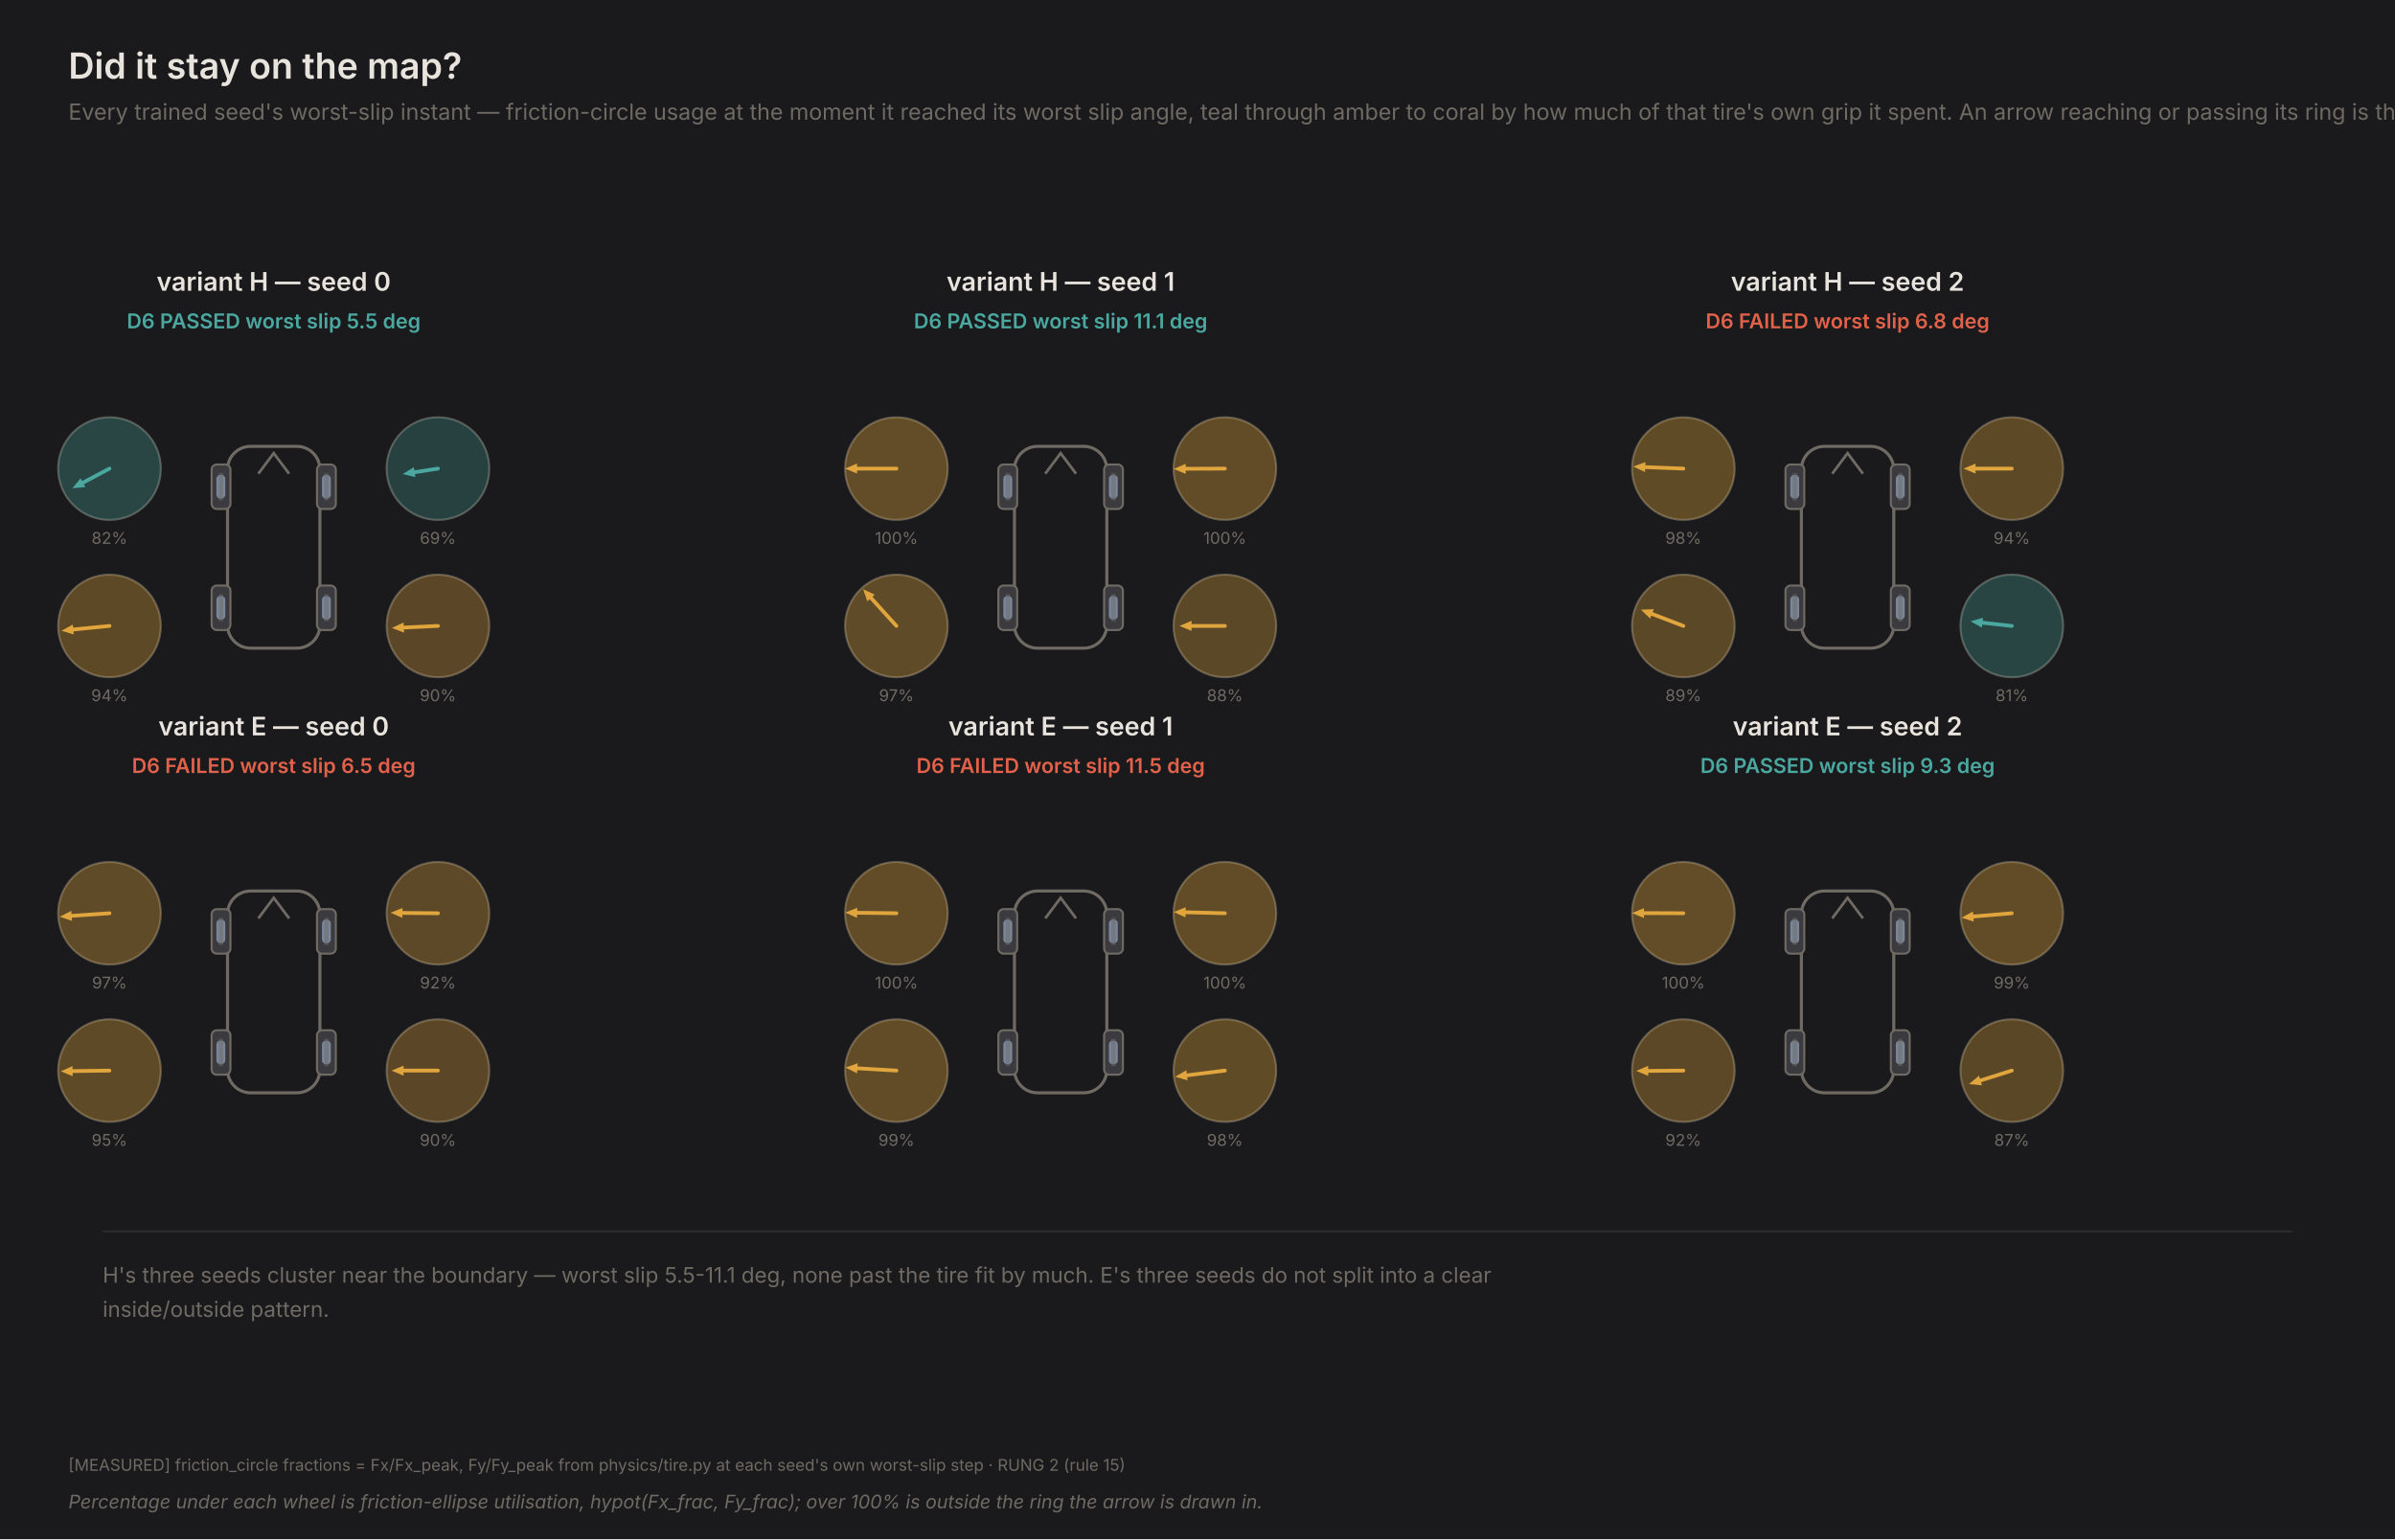
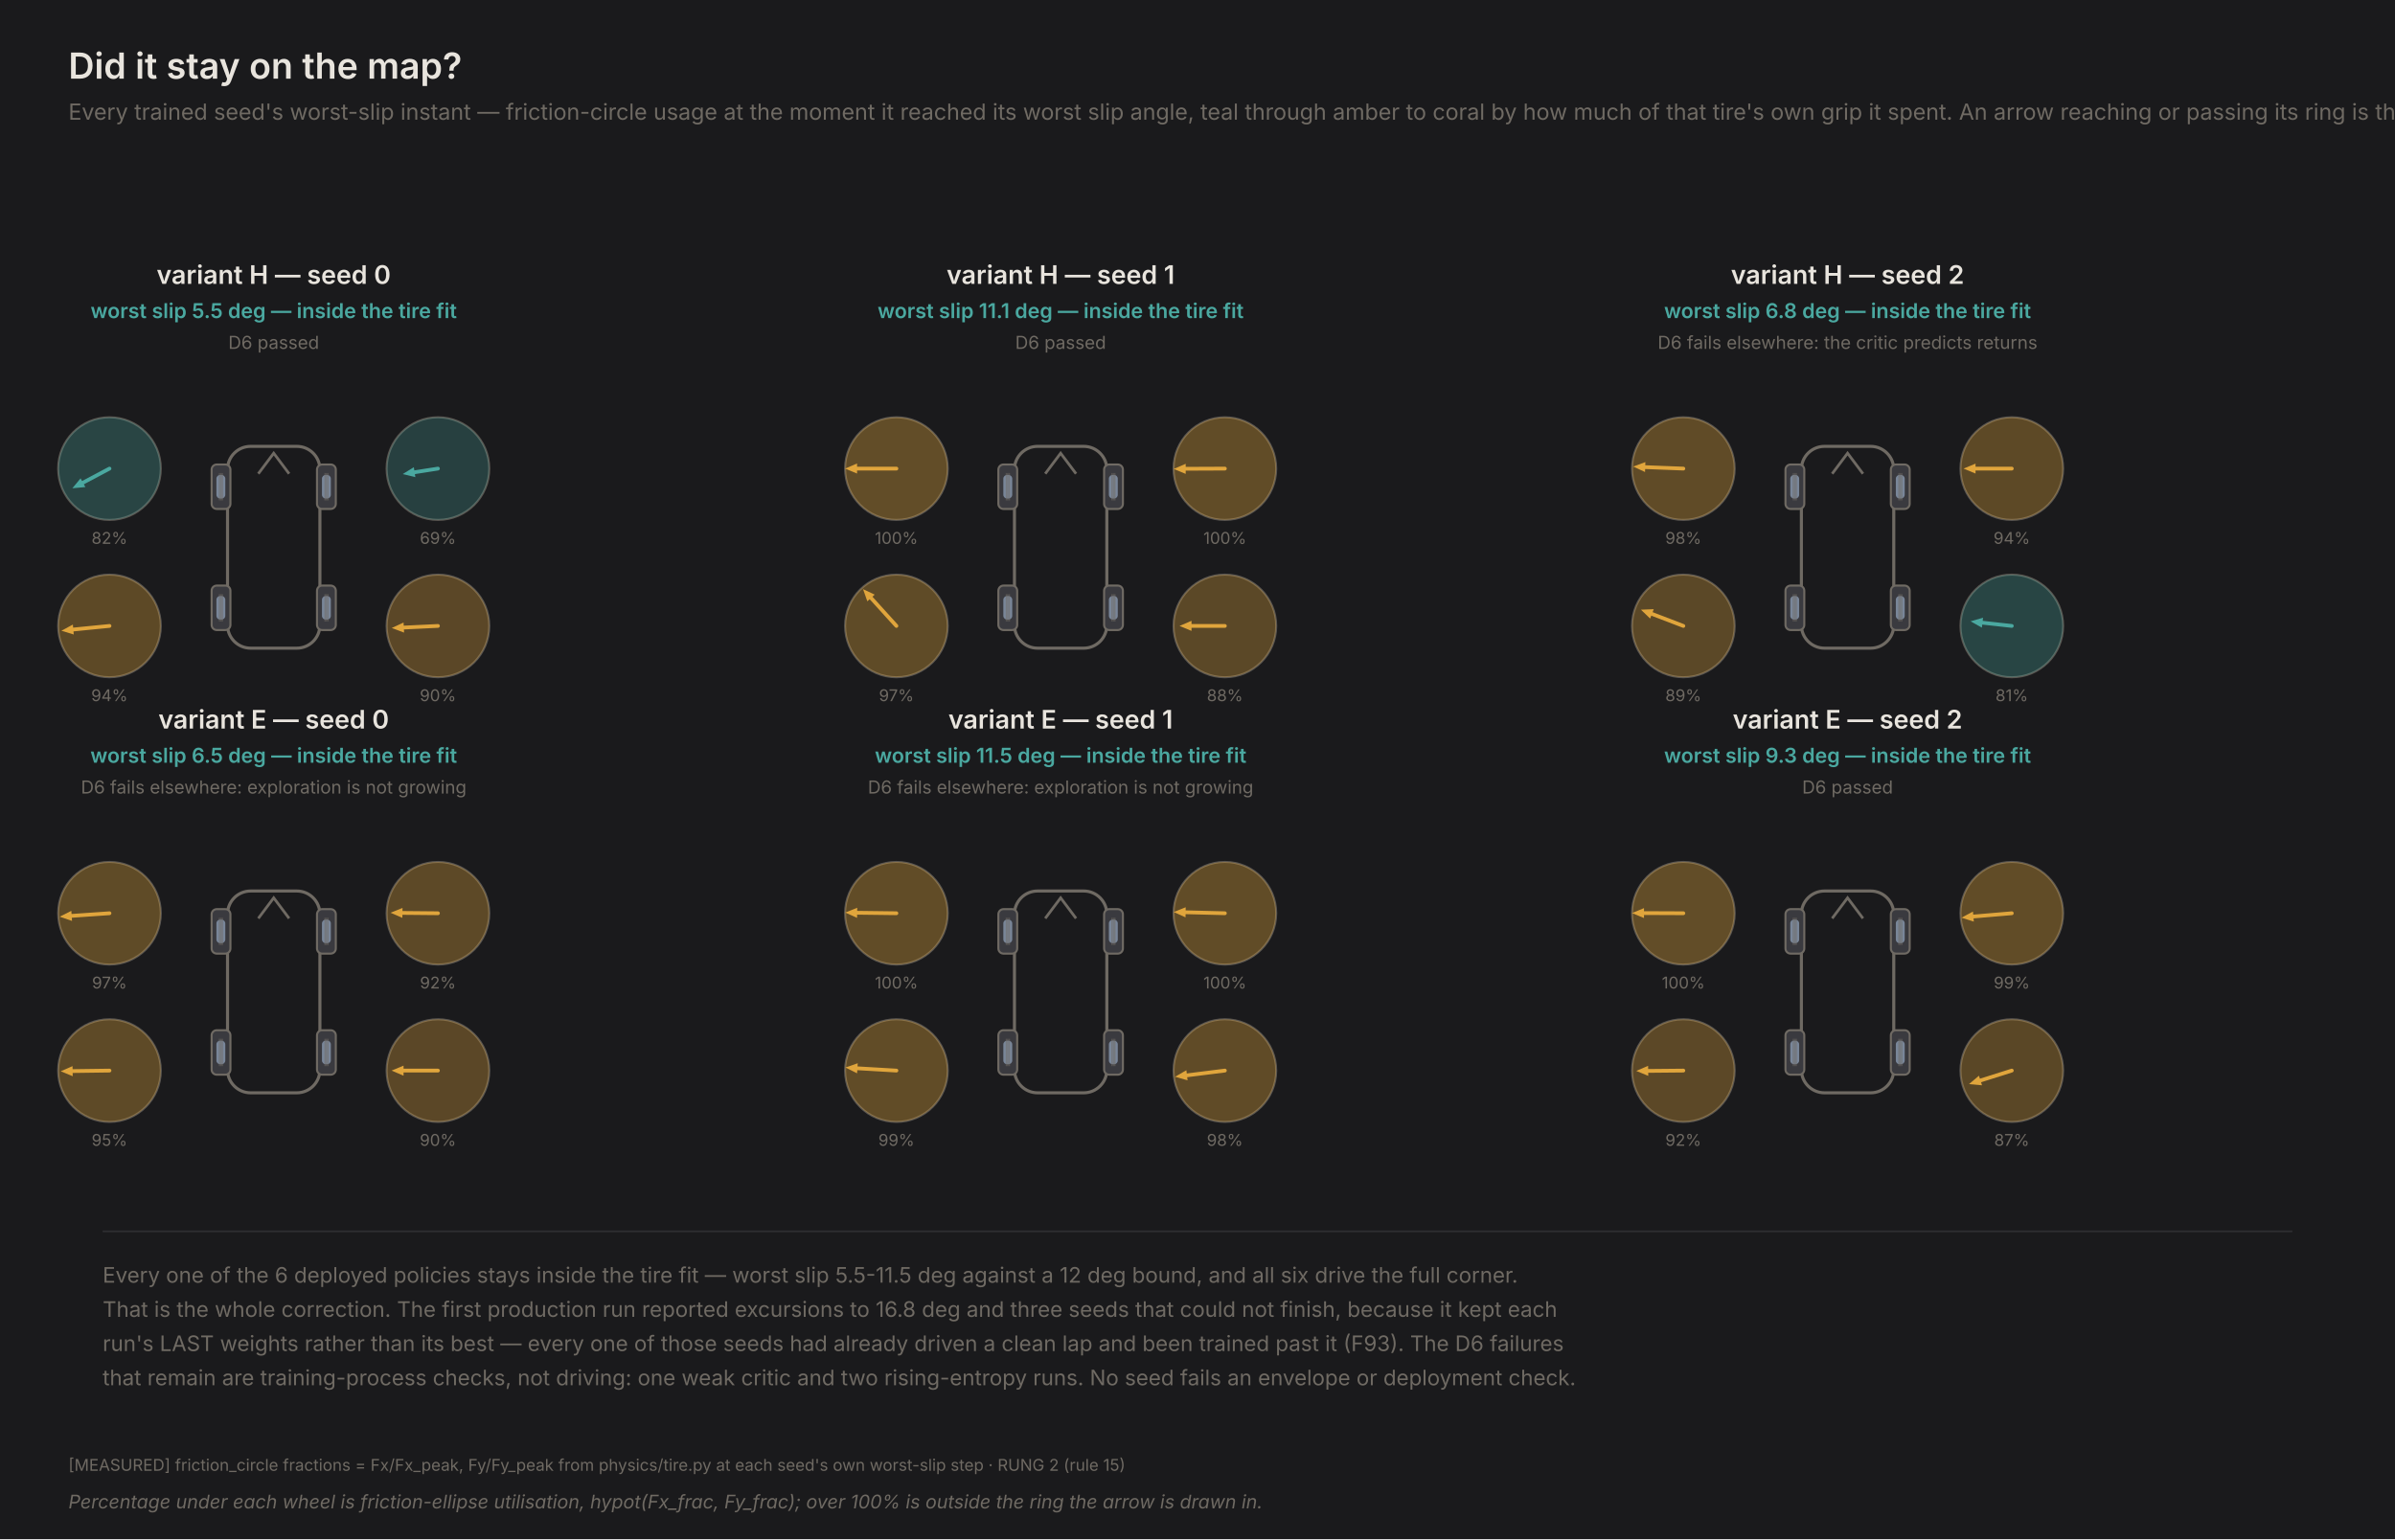
<svg xmlns="http://www.w3.org/2000/svg" width="1400" height="900" viewBox="0 0 1400 900" font-family="Inter, system-ui, sans-serif">
  <rect width="1400" height="900" fill="#1a1a1c" />
  <text x="40" y="46" fill="#e8e4dd" font-size="21" font-weight="600">Did it stay on the map?</text>
  <text x="40" y="70" fill="#6f6a63" font-size="13">Every trained seed's worst-slip instant — friction-circle usage at the moment it reached its worst slip angle, teal through amber to coral by how much of that tire's own grip it spent. An arrow reaching or passing its ring is the policy asking the tire model for something past the fit it was validated over.</text>
-   <text x="160.0" y="170.0" fill="#e8e4dd" font-size="15" text-anchor="middle" font-weight="600" font-style="normal">variant H — seed 0</text>
-   <text x="160.0" y="192.0" fill="#4aa8a0" font-size="12" text-anchor="middle" font-weight="600" font-style="normal">D6 PASSED   worst slip 5.5 deg</text>
+   <text x="160.0" y="166.0" fill="#e8e4dd" font-size="15" text-anchor="middle" font-weight="600" font-style="normal">variant H — seed 0</text>
+   <text x="160.0" y="186.0" fill="#4aa8a0" font-size="12" text-anchor="middle" font-weight="600" font-style="normal">worst slip 5.5 deg — inside the tire fit</text>
+   <text x="160.0" y="204.0" fill="#6f6a63" font-size="10.5" text-anchor="middle" font-weight="normal" font-style="normal">D6 passed</text>
  <g transform="rotate(0.000 160.0 320.0)">
    <rect x="133.0" y="261.0" width="54" height="118" rx="13.5" fill="none" stroke="#6f6a63" stroke-width="1.8" />
    <path d="M 151.0,277.0 L 160.0,265.0 L 169.0,277.0" fill="none" stroke="#6f6a63" stroke-width="1.6" />
    <g transform="rotate(0.00 129.2 284.6)">
      <rect x="123.7" y="271.6" width="11" height="26" rx="3.0" fill="#3a3a3f" stroke="#6f6a63" stroke-width="1.2" />
      <rect x="126.5" y="277.7" width="5.2" height="13.8" rx="2.2" fill="#7f8ea3" opacity="0.9" />
      <line x1="128.3" y1="276.6" x2="128.3" y2="292.6" stroke="#6f6a63" stroke-width="0.8" opacity="0.5" />
      <line x1="129.2" y1="276.6" x2="129.2" y2="292.6" stroke="#6f6a63" stroke-width="0.8" opacity="0.5" />
      <line x1="130.0" y1="276.6" x2="130.0" y2="292.6" stroke="#6f6a63" stroke-width="0.8" opacity="0.5" />
    </g>
    <g transform="rotate(0.00 190.8 284.6)">
      <rect x="185.3" y="271.6" width="11" height="26" rx="3.0" fill="#3a3a3f" stroke="#6f6a63" stroke-width="1.2" />
      <rect x="188.2" y="277.7" width="5.2" height="13.8" rx="2.2" fill="#7f8ea3" opacity="0.9" />
      <line x1="190.0" y1="276.6" x2="190.0" y2="292.6" stroke="#6f6a63" stroke-width="0.8" opacity="0.5" />
      <line x1="190.8" y1="276.6" x2="190.8" y2="292.6" stroke="#6f6a63" stroke-width="0.8" opacity="0.5" />
      <line x1="191.7" y1="276.6" x2="191.7" y2="292.6" stroke="#6f6a63" stroke-width="0.8" opacity="0.5" />
    </g>
    <g transform="rotate(0.00 129.2 355.4)">
      <rect x="123.7" y="342.4" width="11" height="26" rx="3.0" fill="#3a3a3f" stroke="#6f6a63" stroke-width="1.2" />
      <rect x="126.5" y="348.5" width="5.2" height="13.8" rx="2.2" fill="#7f8ea3" opacity="0.9" />
      <line x1="128.3" y1="347.4" x2="128.3" y2="363.4" stroke="#6f6a63" stroke-width="0.8" opacity="0.5" />
      <line x1="129.2" y1="347.4" x2="129.2" y2="363.4" stroke="#6f6a63" stroke-width="0.8" opacity="0.5" />
      <line x1="130.0" y1="347.4" x2="130.0" y2="363.4" stroke="#6f6a63" stroke-width="0.8" opacity="0.5" />
    </g>
    <g transform="rotate(0.00 190.8 355.4)">
      <rect x="185.3" y="342.4" width="11" height="26" rx="3.0" fill="#3a3a3f" stroke="#6f6a63" stroke-width="1.2" />
      <rect x="188.2" y="348.5" width="5.2" height="13.8" rx="2.2" fill="#7f8ea3" opacity="0.9" />
      <line x1="190.0" y1="347.4" x2="190.0" y2="363.4" stroke="#6f6a63" stroke-width="0.8" opacity="0.5" />
      <line x1="190.8" y1="347.4" x2="190.8" y2="363.4" stroke="#6f6a63" stroke-width="0.8" opacity="0.5" />
      <line x1="191.7" y1="347.4" x2="191.7" y2="363.4" stroke="#6f6a63" stroke-width="0.8" opacity="0.5" />
    </g>
  </g>
  <circle cx="64.0" cy="274.0" r="30.0" fill="none" stroke="#6f6a63" stroke-width="1.2" opacity="0.75" />
  <circle cx="64.0" cy="274.0" r="30.0" fill="#4aa8a0" opacity="0.306" />
  <g opacity="1.0">
    <line x1="64.0" y1="274.0" x2="47.6" y2="282.7" stroke="#4aa8a0" stroke-width="2.2" stroke-linecap="round" />
    <polygon points="42.3,285.5 49.9,284.8 47.1,279.7" fill="#4aa8a0" />
  </g>
  <text x="64.0" y="318.0" fill="#6f6a63" font-size="9.5" text-anchor="middle" font-weight="normal" font-style="normal">82%</text>
  <circle cx="256.0" cy="274.0" r="30.0" fill="none" stroke="#6f6a63" stroke-width="1.2" opacity="0.75" />
  <circle cx="256.0" cy="274.0" r="30.0" fill="#4aa8a0" opacity="0.268" />
  <g opacity="1.0">
    <line x1="256.0" y1="274.0" x2="241.3" y2="276.3" stroke="#4aa8a0" stroke-width="2.2" stroke-linecap="round" />
    <polygon points="235.4,277.2 242.8,279.0 241.9,273.2" fill="#4aa8a0" />
  </g>
  <text x="256.0" y="318.0" fill="#6f6a63" font-size="9.5" text-anchor="middle" font-weight="normal" font-style="normal">69%</text>
  <circle cx="64.0" cy="366.0" r="30.0" fill="none" stroke="#6f6a63" stroke-width="1.2" opacity="0.75" />
  <circle cx="64.0" cy="366.0" r="30.0" fill="#e0a53c" opacity="0.343" />
  <g opacity="1.0">
    <line x1="64.0" y1="366.0" x2="41.8" y2="368.2" stroke="#e0a53c" stroke-width="2.2" stroke-linecap="round" />
    <polygon points="35.9,368.8 43.1,371.0 42.6,365.2" fill="#e0a53c" />
  </g>
  <text x="64.0" y="410.0" fill="#6f6a63" font-size="9.5" text-anchor="middle" font-weight="normal" font-style="normal">94%</text>
  <circle cx="256.0" cy="366.0" r="30.0" fill="none" stroke="#6f6a63" stroke-width="1.2" opacity="0.75" />
  <circle cx="256.0" cy="366.0" r="30.0" fill="#e0a53c" opacity="0.330" />
  <g opacity="1.0">
    <line x1="256.0" y1="366.0" x2="235.0" y2="367.0" stroke="#e0a53c" stroke-width="2.2" stroke-linecap="round" />
    <polygon points="229.0,367.2 236.2,369.9 235.9,364.0" fill="#e0a53c" />
  </g>
  <text x="256.0" y="410.0" fill="#6f6a63" font-size="9.5" text-anchor="middle" font-weight="normal" font-style="normal">90%</text>
-   <text x="620.0" y="170.0" fill="#e8e4dd" font-size="15" text-anchor="middle" font-weight="600" font-style="normal">variant H — seed 1</text>
-   <text x="620.0" y="192.0" fill="#4aa8a0" font-size="12" text-anchor="middle" font-weight="600" font-style="normal">D6 PASSED   worst slip 11.1 deg</text>
+   <text x="620.0" y="166.0" fill="#e8e4dd" font-size="15" text-anchor="middle" font-weight="600" font-style="normal">variant H — seed 1</text>
+   <text x="620.0" y="186.0" fill="#4aa8a0" font-size="12" text-anchor="middle" font-weight="600" font-style="normal">worst slip 11.1 deg — inside the tire fit</text>
+   <text x="620.0" y="204.0" fill="#6f6a63" font-size="10.5" text-anchor="middle" font-weight="normal" font-style="normal">D6 passed</text>
  <g transform="rotate(0.000 620.0 320.0)">
    <rect x="593.0" y="261.0" width="54" height="118" rx="13.5" fill="none" stroke="#6f6a63" stroke-width="1.8" />
    <path d="M 611.0,277.0 L 620.0,265.0 L 629.0,277.0" fill="none" stroke="#6f6a63" stroke-width="1.6" />
    <g transform="rotate(0.00 589.1 284.6)">
      <rect x="583.6" y="271.6" width="11" height="26" rx="3.0" fill="#3a3a3f" stroke="#6f6a63" stroke-width="1.2" />
      <rect x="586.5" y="277.7" width="5.2" height="13.8" rx="2.2" fill="#7f8ea3" opacity="0.9" />
      <line x1="588.3" y1="276.6" x2="588.3" y2="292.6" stroke="#6f6a63" stroke-width="0.8" opacity="0.5" />
      <line x1="589.1" y1="276.6" x2="589.1" y2="292.6" stroke="#6f6a63" stroke-width="0.8" opacity="0.5" />
      <line x1="590.0" y1="276.6" x2="590.0" y2="292.6" stroke="#6f6a63" stroke-width="0.8" opacity="0.5" />
    </g>
    <g transform="rotate(0.00 650.9 284.6)">
      <rect x="645.4" y="271.6" width="11" height="26" rx="3.0" fill="#3a3a3f" stroke="#6f6a63" stroke-width="1.2" />
      <rect x="648.2" y="277.7" width="5.2" height="13.8" rx="2.2" fill="#7f8ea3" opacity="0.9" />
      <line x1="650.0" y1="276.6" x2="650.0" y2="292.6" stroke="#6f6a63" stroke-width="0.8" opacity="0.5" />
      <line x1="650.9" y1="276.6" x2="650.9" y2="292.6" stroke="#6f6a63" stroke-width="0.8" opacity="0.5" />
      <line x1="651.7" y1="276.6" x2="651.7" y2="292.6" stroke="#6f6a63" stroke-width="0.8" opacity="0.5" />
    </g>
    <g transform="rotate(0.00 589.1 355.4)">
      <rect x="583.6" y="342.4" width="11" height="26" rx="3.0" fill="#3a3a3f" stroke="#6f6a63" stroke-width="1.2" />
      <rect x="586.5" y="348.5" width="5.2" height="13.8" rx="2.2" fill="#7f8ea3" opacity="0.9" />
      <line x1="588.3" y1="347.4" x2="588.3" y2="363.4" stroke="#6f6a63" stroke-width="0.8" opacity="0.5" />
      <line x1="589.1" y1="347.4" x2="589.1" y2="363.4" stroke="#6f6a63" stroke-width="0.8" opacity="0.5" />
      <line x1="590.0" y1="347.4" x2="590.0" y2="363.4" stroke="#6f6a63" stroke-width="0.8" opacity="0.5" />
    </g>
    <g transform="rotate(0.00 650.9 355.4)">
      <rect x="645.4" y="342.4" width="11" height="26" rx="3.0" fill="#3a3a3f" stroke="#6f6a63" stroke-width="1.2" />
      <rect x="648.2" y="348.5" width="5.2" height="13.8" rx="2.2" fill="#7f8ea3" opacity="0.9" />
      <line x1="650.0" y1="347.4" x2="650.0" y2="363.4" stroke="#6f6a63" stroke-width="0.8" opacity="0.5" />
      <line x1="650.9" y1="347.4" x2="650.9" y2="363.4" stroke="#6f6a63" stroke-width="0.8" opacity="0.5" />
      <line x1="651.7" y1="347.4" x2="651.7" y2="363.4" stroke="#6f6a63" stroke-width="0.8" opacity="0.5" />
    </g>
  </g>
  <circle cx="524.0" cy="274.0" r="30.0" fill="none" stroke="#6f6a63" stroke-width="1.2" opacity="0.75" />
  <circle cx="524.0" cy="274.0" r="30.0" fill="#e0a53c" opacity="0.360" />
  <g opacity="1.0">
    <line x1="524.0" y1="274.0" x2="500.0" y2="274.0" stroke="#e0a53c" stroke-width="2.2" stroke-linecap="round" />
    <polygon points="494.0,274.0 501.0,276.9 501.0,271.0" fill="#e0a53c" />
  </g>
  <text x="524.0" y="318.0" fill="#6f6a63" font-size="9.5" text-anchor="middle" font-weight="normal" font-style="normal">100%</text>
  <circle cx="716.0" cy="274.0" r="30.0" fill="none" stroke="#6f6a63" stroke-width="1.2" opacity="0.75" />
  <circle cx="716.0" cy="274.0" r="30.0" fill="#e0a53c" opacity="0.359" />
  <g opacity="1.0">
    <line x1="716.0" y1="274.0" x2="692.0" y2="274.1" stroke="#e0a53c" stroke-width="2.2" stroke-linecap="round" />
    <polygon points="686.1,274.2 693.1,277.1 693.1,271.2" fill="#e0a53c" />
  </g>
  <text x="716.0" y="318.0" fill="#6f6a63" font-size="9.5" text-anchor="middle" font-weight="normal" font-style="normal">100%</text>
  <circle cx="524.0" cy="366.0" r="30.0" fill="none" stroke="#6f6a63" stroke-width="1.2" opacity="0.75" />
  <circle cx="524.0" cy="366.0" r="30.0" fill="#e0a53c" opacity="0.351" />
  <g opacity="1.0">
    <line x1="524.0" y1="366.0" x2="508.5" y2="348.9" stroke="#e0a53c" stroke-width="2.2" stroke-linecap="round" />
    <polygon points="504.5,344.5 507.0,351.6 511.3,347.7" fill="#e0a53c" />
  </g>
  <text x="524.0" y="410.0" fill="#6f6a63" font-size="9.5" text-anchor="middle" font-weight="normal" font-style="normal">97%</text>
  <circle cx="716.0" cy="366.0" r="30.0" fill="none" stroke="#6f6a63" stroke-width="1.2" opacity="0.75" />
  <circle cx="716.0" cy="366.0" r="30.0" fill="#e0a53c" opacity="0.325" />
  <g opacity="1.0">
    <line x1="716.0" y1="366.0" x2="695.5" y2="366.0" stroke="#e0a53c" stroke-width="2.2" stroke-linecap="round" />
    <polygon points="689.5,366.0 696.5,368.9 696.5,363.0" fill="#e0a53c" />
  </g>
  <text x="716.0" y="410.0" fill="#6f6a63" font-size="9.5" text-anchor="middle" font-weight="normal" font-style="normal">88%</text>
-   <text x="1080.0" y="170.0" fill="#e8e4dd" font-size="15" text-anchor="middle" font-weight="600" font-style="normal">variant H — seed 2</text>
-   <text x="1080.0" y="192.0" fill="#e2614a" font-size="12" text-anchor="middle" font-weight="600" font-style="normal">D6 FAILED   worst slip 6.8 deg</text>
+   <text x="1080.0" y="166.0" fill="#e8e4dd" font-size="15" text-anchor="middle" font-weight="600" font-style="normal">variant H — seed 2</text>
+   <text x="1080.0" y="186.0" fill="#4aa8a0" font-size="12" text-anchor="middle" font-weight="600" font-style="normal">worst slip 6.8 deg — inside the tire fit</text>
+   <text x="1080.0" y="204.0" fill="#6f6a63" font-size="10.5" text-anchor="middle" font-weight="normal" font-style="normal">D6 fails elsewhere: the critic predicts returns</text>
  <g transform="rotate(0.000 1080.0 320.0)">
    <rect x="1053.0" y="261.0" width="54" height="118" rx="13.5" fill="none" stroke="#6f6a63" stroke-width="1.8" />
    <path d="M 1071.0,277.0 L 1080.0,265.0 L 1089.0,277.0" fill="none" stroke="#6f6a63" stroke-width="1.6" />
    <g transform="rotate(0.00 1049.2 284.6)">
      <rect x="1043.7" y="271.6" width="11" height="26" rx="3.0" fill="#3a3a3f" stroke="#6f6a63" stroke-width="1.2" />
      <rect x="1046.5" y="277.7" width="5.2" height="13.8" rx="2.2" fill="#7f8ea3" opacity="0.9" />
      <line x1="1048.3" y1="276.6" x2="1048.3" y2="292.6" stroke="#6f6a63" stroke-width="0.8" opacity="0.5" />
      <line x1="1049.2" y1="276.6" x2="1049.2" y2="292.6" stroke="#6f6a63" stroke-width="0.8" opacity="0.5" />
      <line x1="1050.0" y1="276.6" x2="1050.0" y2="292.6" stroke="#6f6a63" stroke-width="0.8" opacity="0.5" />
    </g>
    <g transform="rotate(0.00 1110.8 284.6)">
      <rect x="1105.3" y="271.6" width="11" height="26" rx="3.0" fill="#3a3a3f" stroke="#6f6a63" stroke-width="1.2" />
      <rect x="1108.2" y="277.7" width="5.2" height="13.8" rx="2.2" fill="#7f8ea3" opacity="0.9" />
      <line x1="1110.0" y1="276.6" x2="1110.0" y2="292.6" stroke="#6f6a63" stroke-width="0.8" opacity="0.5" />
      <line x1="1110.8" y1="276.6" x2="1110.8" y2="292.6" stroke="#6f6a63" stroke-width="0.8" opacity="0.5" />
      <line x1="1111.7" y1="276.6" x2="1111.7" y2="292.6" stroke="#6f6a63" stroke-width="0.8" opacity="0.5" />
    </g>
    <g transform="rotate(0.00 1049.2 355.4)">
      <rect x="1043.7" y="342.4" width="11" height="26" rx="3.0" fill="#3a3a3f" stroke="#6f6a63" stroke-width="1.2" />
      <rect x="1046.5" y="348.5" width="5.2" height="13.8" rx="2.2" fill="#7f8ea3" opacity="0.9" />
      <line x1="1048.3" y1="347.4" x2="1048.3" y2="363.4" stroke="#6f6a63" stroke-width="0.8" opacity="0.5" />
      <line x1="1049.2" y1="347.4" x2="1049.2" y2="363.4" stroke="#6f6a63" stroke-width="0.8" opacity="0.5" />
      <line x1="1050.0" y1="347.4" x2="1050.0" y2="363.4" stroke="#6f6a63" stroke-width="0.8" opacity="0.5" />
    </g>
    <g transform="rotate(0.00 1110.8 355.4)">
      <rect x="1105.3" y="342.4" width="11" height="26" rx="3.0" fill="#3a3a3f" stroke="#6f6a63" stroke-width="1.2" />
      <rect x="1108.2" y="348.5" width="5.2" height="13.8" rx="2.2" fill="#7f8ea3" opacity="0.9" />
      <line x1="1110.0" y1="347.4" x2="1110.0" y2="363.4" stroke="#6f6a63" stroke-width="0.8" opacity="0.5" />
      <line x1="1110.8" y1="347.4" x2="1110.8" y2="363.4" stroke="#6f6a63" stroke-width="0.8" opacity="0.5" />
      <line x1="1111.7" y1="347.4" x2="1111.7" y2="363.4" stroke="#6f6a63" stroke-width="0.8" opacity="0.5" />
    </g>
  </g>
  <circle cx="984.0" cy="274.0" r="30.0" fill="none" stroke="#6f6a63" stroke-width="1.2" opacity="0.75" />
  <circle cx="984.0" cy="274.0" r="30.0" fill="#e0a53c" opacity="0.353" />
  <g opacity="1.0">
    <line x1="984.0" y1="274.0" x2="960.6" y2="273.1" stroke="#e0a53c" stroke-width="2.2" stroke-linecap="round" />
    <polygon points="954.7,272.8 961.6,276.0 961.8,270.2" fill="#e0a53c" />
  </g>
  <text x="984.0" y="318.0" fill="#6f6a63" font-size="9.5" text-anchor="middle" font-weight="normal" font-style="normal">98%</text>
  <circle cx="1176.0" cy="274.0" r="30.0" fill="none" stroke="#6f6a63" stroke-width="1.2" opacity="0.75" />
  <circle cx="1176.0" cy="274.0" r="30.0" fill="#e0a53c" opacity="0.342" />
  <g opacity="1.0">
    <line x1="1176.0" y1="274.0" x2="1153.7" y2="274.0" stroke="#e0a53c" stroke-width="2.2" stroke-linecap="round" />
    <polygon points="1147.8,274.0 1154.8,276.9 1154.8,271.1" fill="#e0a53c" />
  </g>
  <text x="1176.0" y="318.0" fill="#6f6a63" font-size="9.5" text-anchor="middle" font-weight="normal" font-style="normal">94%</text>
  <circle cx="984.0" cy="366.0" r="30.0" fill="none" stroke="#6f6a63" stroke-width="1.2" opacity="0.75" />
  <circle cx="984.0" cy="366.0" r="30.0" fill="#e0a53c" opacity="0.326" />
  <g opacity="1.0">
    <line x1="984.0" y1="366.0" x2="964.7" y2="358.6" stroke="#e0a53c" stroke-width="2.2" stroke-linecap="round" />
    <polygon points="959.2,356.5 964.6,361.7 966.7,356.2" fill="#e0a53c" />
  </g>
  <text x="984.0" y="410.0" fill="#6f6a63" font-size="9.5" text-anchor="middle" font-weight="normal" font-style="normal">89%</text>
  <circle cx="1176.0" cy="366.0" r="30.0" fill="none" stroke="#6f6a63" stroke-width="1.2" opacity="0.75" />
  <circle cx="1176.0" cy="366.0" r="30.0" fill="#4aa8a0" opacity="0.303" />
  <g opacity="1.0">
    <line x1="1176.0" y1="366.0" x2="1157.8" y2="364.0" stroke="#4aa8a0" stroke-width="2.2" stroke-linecap="round" />
    <polygon points="1151.9,363.3 1158.5,367.0 1159.2,361.2" fill="#4aa8a0" />
  </g>
  <text x="1176.0" y="410.0" fill="#6f6a63" font-size="9.5" text-anchor="middle" font-weight="normal" font-style="normal">81%</text>
-   <text x="160.0" y="430.0" fill="#e8e4dd" font-size="15" text-anchor="middle" font-weight="600" font-style="normal">variant E — seed 0</text>
-   <text x="160.0" y="452.0" fill="#e2614a" font-size="12" text-anchor="middle" font-weight="600" font-style="normal">D6 FAILED   worst slip 6.5 deg</text>
+   <text x="160.0" y="426.0" fill="#e8e4dd" font-size="15" text-anchor="middle" font-weight="600" font-style="normal">variant E — seed 0</text>
+   <text x="160.0" y="446.0" fill="#4aa8a0" font-size="12" text-anchor="middle" font-weight="600" font-style="normal">worst slip 6.5 deg — inside the tire fit</text>
+   <text x="160.0" y="464.0" fill="#6f6a63" font-size="10.5" text-anchor="middle" font-weight="normal" font-style="normal">D6 fails elsewhere: exploration is not growing</text>
  <g transform="rotate(0.000 160.0 580.0)">
    <rect x="133.0" y="521.0" width="54" height="118" rx="13.5" fill="none" stroke="#6f6a63" stroke-width="1.8" />
    <path d="M 151.0,537.0 L 160.0,525.0 L 169.0,537.0" fill="none" stroke="#6f6a63" stroke-width="1.6" />
    <g transform="rotate(0.00 129.2 544.6)">
      <rect x="123.7" y="531.6" width="11" height="26" rx="3.0" fill="#3a3a3f" stroke="#6f6a63" stroke-width="1.2" />
      <rect x="126.5" y="537.7" width="5.2" height="13.8" rx="2.2" fill="#7f8ea3" opacity="0.9" />
      <line x1="128.3" y1="536.6" x2="128.3" y2="552.6" stroke="#6f6a63" stroke-width="0.8" opacity="0.5" />
      <line x1="129.2" y1="536.6" x2="129.2" y2="552.6" stroke="#6f6a63" stroke-width="0.8" opacity="0.5" />
      <line x1="130.0" y1="536.6" x2="130.0" y2="552.6" stroke="#6f6a63" stroke-width="0.8" opacity="0.5" />
    </g>
    <g transform="rotate(0.00 190.8 544.6)">
      <rect x="185.3" y="531.6" width="11" height="26" rx="3.0" fill="#3a3a3f" stroke="#6f6a63" stroke-width="1.2" />
      <rect x="188.2" y="537.7" width="5.2" height="13.8" rx="2.2" fill="#7f8ea3" opacity="0.9" />
      <line x1="190.0" y1="536.6" x2="190.0" y2="552.6" stroke="#6f6a63" stroke-width="0.8" opacity="0.5" />
      <line x1="190.8" y1="536.6" x2="190.8" y2="552.6" stroke="#6f6a63" stroke-width="0.8" opacity="0.5" />
      <line x1="191.7" y1="536.6" x2="191.7" y2="552.6" stroke="#6f6a63" stroke-width="0.8" opacity="0.5" />
    </g>
    <g transform="rotate(0.00 129.2 615.4)">
      <rect x="123.7" y="602.4" width="11" height="26" rx="3.0" fill="#3a3a3f" stroke="#6f6a63" stroke-width="1.2" />
      <rect x="126.5" y="608.5" width="5.2" height="13.8" rx="2.2" fill="#7f8ea3" opacity="0.9" />
      <line x1="128.3" y1="607.4" x2="128.3" y2="623.4" stroke="#6f6a63" stroke-width="0.8" opacity="0.5" />
      <line x1="129.2" y1="607.4" x2="129.2" y2="623.4" stroke="#6f6a63" stroke-width="0.8" opacity="0.5" />
      <line x1="130.0" y1="607.4" x2="130.0" y2="623.4" stroke="#6f6a63" stroke-width="0.8" opacity="0.5" />
    </g>
    <g transform="rotate(0.00 190.8 615.4)">
      <rect x="185.3" y="602.4" width="11" height="26" rx="3.0" fill="#3a3a3f" stroke="#6f6a63" stroke-width="1.2" />
      <rect x="188.2" y="608.5" width="5.2" height="13.8" rx="2.2" fill="#7f8ea3" opacity="0.9" />
      <line x1="190.0" y1="607.4" x2="190.0" y2="623.4" stroke="#6f6a63" stroke-width="0.8" opacity="0.5" />
      <line x1="190.8" y1="607.4" x2="190.8" y2="623.4" stroke="#6f6a63" stroke-width="0.8" opacity="0.5" />
      <line x1="191.7" y1="607.4" x2="191.7" y2="623.4" stroke="#6f6a63" stroke-width="0.8" opacity="0.5" />
    </g>
  </g>
  <circle cx="64.0" cy="534.0" r="30.0" fill="none" stroke="#6f6a63" stroke-width="1.2" opacity="0.75" />
  <circle cx="64.0" cy="534.0" r="30.0" fill="#e0a53c" opacity="0.351" />
  <g opacity="1.0">
    <line x1="64.0" y1="534.0" x2="40.9" y2="535.6" stroke="#e0a53c" stroke-width="2.2" stroke-linecap="round" />
    <polygon points="34.9,536.0 42.1,538.5 41.7,532.6" fill="#e0a53c" />
  </g>
  <text x="64.0" y="578.0" fill="#6f6a63" font-size="9.5" text-anchor="middle" font-weight="normal" font-style="normal">97%</text>
  <circle cx="256.0" cy="534.0" r="30.0" fill="none" stroke="#6f6a63" stroke-width="1.2" opacity="0.75" />
  <circle cx="256.0" cy="534.0" r="30.0" fill="#e0a53c" opacity="0.337" />
  <g opacity="1.0">
    <line x1="256.0" y1="534.0" x2="234.2" y2="533.8" stroke="#e0a53c" stroke-width="2.2" stroke-linecap="round" />
    <polygon points="228.3,533.7 235.2,536.7 235.3,530.9" fill="#e0a53c" />
  </g>
  <text x="256.0" y="578.0" fill="#6f6a63" font-size="9.5" text-anchor="middle" font-weight="normal" font-style="normal">92%</text>
  <circle cx="64.0" cy="626.0" r="30.0" fill="none" stroke="#6f6a63" stroke-width="1.2" opacity="0.75" />
  <circle cx="64.0" cy="626.0" r="30.0" fill="#e0a53c" opacity="0.345" />
  <g opacity="1.0">
    <line x1="64.0" y1="626.0" x2="41.4" y2="626.3" stroke="#e0a53c" stroke-width="2.2" stroke-linecap="round" />
    <polygon points="35.5,626.4 42.5,629.3 42.4,623.4" fill="#e0a53c" />
  </g>
  <text x="64.0" y="670.0" fill="#6f6a63" font-size="9.5" text-anchor="middle" font-weight="normal" font-style="normal">95%</text>
  <circle cx="256.0" cy="626.0" r="30.0" fill="none" stroke="#6f6a63" stroke-width="1.2" opacity="0.75" />
  <circle cx="256.0" cy="626.0" r="30.0" fill="#e0a53c" opacity="0.331" />
  <g opacity="1.0">
    <line x1="256.0" y1="626.0" x2="234.9" y2="626.0" stroke="#e0a53c" stroke-width="2.2" stroke-linecap="round" />
    <polygon points="228.9,626.0 235.9,629.0 235.9,623.1" fill="#e0a53c" />
  </g>
  <text x="256.0" y="670.0" fill="#6f6a63" font-size="9.5" text-anchor="middle" font-weight="normal" font-style="normal">90%</text>
-   <text x="620.0" y="430.0" fill="#e8e4dd" font-size="15" text-anchor="middle" font-weight="600" font-style="normal">variant E — seed 1</text>
-   <text x="620.0" y="452.0" fill="#e2614a" font-size="12" text-anchor="middle" font-weight="600" font-style="normal">D6 FAILED   worst slip 11.5 deg</text>
+   <text x="620.0" y="426.0" fill="#e8e4dd" font-size="15" text-anchor="middle" font-weight="600" font-style="normal">variant E — seed 1</text>
+   <text x="620.0" y="446.0" fill="#4aa8a0" font-size="12" text-anchor="middle" font-weight="600" font-style="normal">worst slip 11.5 deg — inside the tire fit</text>
+   <text x="620.0" y="464.0" fill="#6f6a63" font-size="10.5" text-anchor="middle" font-weight="normal" font-style="normal">D6 fails elsewhere: exploration is not growing</text>
  <g transform="rotate(0.000 620.0 580.0)">
    <rect x="593.0" y="521.0" width="54" height="118" rx="13.5" fill="none" stroke="#6f6a63" stroke-width="1.8" />
    <path d="M 611.0,537.0 L 620.0,525.0 L 629.0,537.0" fill="none" stroke="#6f6a63" stroke-width="1.6" />
    <g transform="rotate(0.00 589.1 544.6)">
      <rect x="583.6" y="531.6" width="11" height="26" rx="3.0" fill="#3a3a3f" stroke="#6f6a63" stroke-width="1.2" />
      <rect x="586.5" y="537.7" width="5.2" height="13.8" rx="2.2" fill="#7f8ea3" opacity="0.9" />
      <line x1="588.3" y1="536.6" x2="588.3" y2="552.6" stroke="#6f6a63" stroke-width="0.8" opacity="0.5" />
      <line x1="589.1" y1="536.6" x2="589.1" y2="552.6" stroke="#6f6a63" stroke-width="0.8" opacity="0.5" />
      <line x1="590.0" y1="536.6" x2="590.0" y2="552.6" stroke="#6f6a63" stroke-width="0.8" opacity="0.5" />
    </g>
    <g transform="rotate(0.00 650.9 544.6)">
      <rect x="645.4" y="531.6" width="11" height="26" rx="3.0" fill="#3a3a3f" stroke="#6f6a63" stroke-width="1.2" />
      <rect x="648.2" y="537.7" width="5.2" height="13.8" rx="2.2" fill="#7f8ea3" opacity="0.9" />
      <line x1="650.0" y1="536.6" x2="650.0" y2="552.6" stroke="#6f6a63" stroke-width="0.8" opacity="0.5" />
      <line x1="650.9" y1="536.6" x2="650.9" y2="552.6" stroke="#6f6a63" stroke-width="0.8" opacity="0.5" />
      <line x1="651.7" y1="536.6" x2="651.7" y2="552.6" stroke="#6f6a63" stroke-width="0.8" opacity="0.5" />
    </g>
    <g transform="rotate(0.00 589.1 615.4)">
      <rect x="583.6" y="602.4" width="11" height="26" rx="3.0" fill="#3a3a3f" stroke="#6f6a63" stroke-width="1.2" />
      <rect x="586.5" y="608.5" width="5.2" height="13.8" rx="2.2" fill="#7f8ea3" opacity="0.9" />
      <line x1="588.3" y1="607.4" x2="588.3" y2="623.4" stroke="#6f6a63" stroke-width="0.8" opacity="0.5" />
      <line x1="589.1" y1="607.4" x2="589.1" y2="623.4" stroke="#6f6a63" stroke-width="0.8" opacity="0.5" />
      <line x1="590.0" y1="607.4" x2="590.0" y2="623.4" stroke="#6f6a63" stroke-width="0.8" opacity="0.5" />
    </g>
    <g transform="rotate(0.00 650.9 615.4)">
      <rect x="645.4" y="602.4" width="11" height="26" rx="3.0" fill="#3a3a3f" stroke="#6f6a63" stroke-width="1.2" />
      <rect x="648.2" y="608.5" width="5.2" height="13.8" rx="2.2" fill="#7f8ea3" opacity="0.9" />
      <line x1="650.0" y1="607.4" x2="650.0" y2="623.4" stroke="#6f6a63" stroke-width="0.8" opacity="0.5" />
      <line x1="650.9" y1="607.4" x2="650.9" y2="623.4" stroke="#6f6a63" stroke-width="0.8" opacity="0.5" />
      <line x1="651.7" y1="607.4" x2="651.7" y2="623.4" stroke="#6f6a63" stroke-width="0.8" opacity="0.5" />
    </g>
  </g>
  <circle cx="524.0" cy="534.0" r="30.0" fill="none" stroke="#6f6a63" stroke-width="1.2" opacity="0.75" />
  <circle cx="524.0" cy="534.0" r="30.0" fill="#e0a53c" opacity="0.359" />
  <g opacity="1.0">
    <line x1="524.0" y1="534.0" x2="500.0" y2="533.7" stroke="#e0a53c" stroke-width="2.2" stroke-linecap="round" />
    <polygon points="494.1,533.6 501.0,536.7 501.1,530.8" fill="#e0a53c" />
  </g>
  <text x="524.0" y="578.0" fill="#6f6a63" font-size="9.5" text-anchor="middle" font-weight="normal" font-style="normal">100%</text>
  <circle cx="716.0" cy="534.0" r="30.0" fill="none" stroke="#6f6a63" stroke-width="1.2" opacity="0.75" />
  <circle cx="716.0" cy="534.0" r="30.0" fill="#e0a53c" opacity="0.359" />
  <g opacity="1.0">
    <line x1="716.0" y1="534.0" x2="692.0" y2="533.4" stroke="#e0a53c" stroke-width="2.2" stroke-linecap="round" />
    <polygon points="686.1,533.3 693.0,536.4 693.1,530.5" fill="#e0a53c" />
  </g>
  <text x="716.0" y="578.0" fill="#6f6a63" font-size="9.5" text-anchor="middle" font-weight="normal" font-style="normal">100%</text>
  <circle cx="524.0" cy="626.0" r="30.0" fill="none" stroke="#6f6a63" stroke-width="1.2" opacity="0.75" />
  <circle cx="524.0" cy="626.0" r="30.0" fill="#e0a53c" opacity="0.358" />
  <g opacity="1.0">
    <line x1="524.0" y1="626.0" x2="500.2" y2="624.6" stroke="#e0a53c" stroke-width="2.2" stroke-linecap="round" />
    <polygon points="494.2,624.2 501.0,627.6 501.4,621.7" fill="#e0a53c" />
  </g>
  <text x="524.0" y="670.0" fill="#6f6a63" font-size="9.5" text-anchor="middle" font-weight="normal" font-style="normal">99%</text>
  <circle cx="716.0" cy="626.0" r="30.0" fill="none" stroke="#6f6a63" stroke-width="1.2" opacity="0.75" />
  <circle cx="716.0" cy="626.0" r="30.0" fill="#e0a53c" opacity="0.353" />
  <g opacity="1.0">
    <line x1="716.0" y1="626.0" x2="692.8" y2="628.9" stroke="#e0a53c" stroke-width="2.2" stroke-linecap="round" />
    <polygon points="686.9,629.6 694.2,631.7 693.5,625.8" fill="#e0a53c" />
  </g>
  <text x="716.0" y="670.0" fill="#6f6a63" font-size="9.5" text-anchor="middle" font-weight="normal" font-style="normal">98%</text>
-   <text x="1080.0" y="430.0" fill="#e8e4dd" font-size="15" text-anchor="middle" font-weight="600" font-style="normal">variant E — seed 2</text>
-   <text x="1080.0" y="452.0" fill="#4aa8a0" font-size="12" text-anchor="middle" font-weight="600" font-style="normal">D6 PASSED   worst slip 9.3 deg</text>
+   <text x="1080.0" y="426.0" fill="#e8e4dd" font-size="15" text-anchor="middle" font-weight="600" font-style="normal">variant E — seed 2</text>
+   <text x="1080.0" y="446.0" fill="#4aa8a0" font-size="12" text-anchor="middle" font-weight="600" font-style="normal">worst slip 9.3 deg — inside the tire fit</text>
+   <text x="1080.0" y="464.0" fill="#6f6a63" font-size="10.5" text-anchor="middle" font-weight="normal" font-style="normal">D6 passed</text>
  <g transform="rotate(0.000 1080.0 580.0)">
    <rect x="1053.0" y="521.0" width="54" height="118" rx="13.5" fill="none" stroke="#6f6a63" stroke-width="1.8" />
    <path d="M 1071.0,537.0 L 1080.0,525.0 L 1089.0,537.0" fill="none" stroke="#6f6a63" stroke-width="1.6" />
    <g transform="rotate(0.00 1049.2 544.6)">
      <rect x="1043.7" y="531.6" width="11" height="26" rx="3.0" fill="#3a3a3f" stroke="#6f6a63" stroke-width="1.2" />
      <rect x="1046.5" y="537.7" width="5.2" height="13.8" rx="2.2" fill="#7f8ea3" opacity="0.9" />
      <line x1="1048.3" y1="536.6" x2="1048.3" y2="552.6" stroke="#6f6a63" stroke-width="0.8" opacity="0.5" />
      <line x1="1049.2" y1="536.6" x2="1049.2" y2="552.6" stroke="#6f6a63" stroke-width="0.8" opacity="0.5" />
      <line x1="1050.0" y1="536.6" x2="1050.0" y2="552.6" stroke="#6f6a63" stroke-width="0.8" opacity="0.5" />
    </g>
    <g transform="rotate(0.00 1110.8 544.6)">
      <rect x="1105.3" y="531.6" width="11" height="26" rx="3.0" fill="#3a3a3f" stroke="#6f6a63" stroke-width="1.2" />
      <rect x="1108.2" y="537.7" width="5.2" height="13.8" rx="2.2" fill="#7f8ea3" opacity="0.9" />
      <line x1="1110.0" y1="536.6" x2="1110.0" y2="552.6" stroke="#6f6a63" stroke-width="0.8" opacity="0.5" />
      <line x1="1110.8" y1="536.6" x2="1110.8" y2="552.6" stroke="#6f6a63" stroke-width="0.8" opacity="0.5" />
      <line x1="1111.7" y1="536.6" x2="1111.7" y2="552.6" stroke="#6f6a63" stroke-width="0.8" opacity="0.5" />
    </g>
    <g transform="rotate(0.00 1049.2 615.4)">
      <rect x="1043.7" y="602.4" width="11" height="26" rx="3.0" fill="#3a3a3f" stroke="#6f6a63" stroke-width="1.2" />
      <rect x="1046.5" y="608.5" width="5.2" height="13.8" rx="2.2" fill="#7f8ea3" opacity="0.9" />
      <line x1="1048.3" y1="607.4" x2="1048.3" y2="623.4" stroke="#6f6a63" stroke-width="0.8" opacity="0.5" />
      <line x1="1049.2" y1="607.4" x2="1049.2" y2="623.4" stroke="#6f6a63" stroke-width="0.8" opacity="0.5" />
      <line x1="1050.0" y1="607.4" x2="1050.0" y2="623.4" stroke="#6f6a63" stroke-width="0.8" opacity="0.5" />
    </g>
    <g transform="rotate(0.00 1110.8 615.4)">
      <rect x="1105.3" y="602.4" width="11" height="26" rx="3.0" fill="#3a3a3f" stroke="#6f6a63" stroke-width="1.2" />
      <rect x="1108.2" y="608.5" width="5.2" height="13.8" rx="2.2" fill="#7f8ea3" opacity="0.9" />
      <line x1="1110.0" y1="607.4" x2="1110.0" y2="623.4" stroke="#6f6a63" stroke-width="0.8" opacity="0.5" />
      <line x1="1110.8" y1="607.4" x2="1110.8" y2="623.4" stroke="#6f6a63" stroke-width="0.8" opacity="0.5" />
      <line x1="1111.7" y1="607.4" x2="1111.7" y2="623.4" stroke="#6f6a63" stroke-width="0.8" opacity="0.5" />
    </g>
  </g>
  <circle cx="984.0" cy="534.0" r="30.0" fill="none" stroke="#6f6a63" stroke-width="1.2" opacity="0.75" />
  <circle cx="984.0" cy="534.0" r="30.0" fill="#e0a53c" opacity="0.360" />
  <g opacity="1.0">
    <line x1="984.0" y1="534.0" x2="960.0" y2="533.9" stroke="#e0a53c" stroke-width="2.2" stroke-linecap="round" />
    <polygon points="954.0,533.9 961.0,536.8 961.0,531.0" fill="#e0a53c" />
  </g>
  <text x="984.0" y="578.0" fill="#6f6a63" font-size="9.5" text-anchor="middle" font-weight="normal" font-style="normal">100%</text>
  <circle cx="1176.0" cy="534.0" r="30.0" fill="none" stroke="#6f6a63" stroke-width="1.2" opacity="0.75" />
  <circle cx="1176.0" cy="534.0" r="30.0" fill="#e0a53c" opacity="0.356" />
  <g opacity="1.0">
    <line x1="1176.0" y1="534.0" x2="1152.5" y2="536.0" stroke="#e0a53c" stroke-width="2.2" stroke-linecap="round" />
    <polygon points="1146.6,536.6 1153.8,538.9 1153.3,533.0" fill="#e0a53c" />
  </g>
  <text x="1176.0" y="578.0" fill="#6f6a63" font-size="9.5" text-anchor="middle" font-weight="normal" font-style="normal">99%</text>
  <circle cx="984.0" cy="626.0" r="30.0" fill="none" stroke="#6f6a63" stroke-width="1.2" opacity="0.75" />
  <circle cx="984.0" cy="626.0" r="30.0" fill="#e0a53c" opacity="0.335" />
  <g opacity="1.0">
    <line x1="984.0" y1="626.0" x2="962.4" y2="626.2" stroke="#e0a53c" stroke-width="2.2" stroke-linecap="round" />
    <polygon points="956.5,626.2 963.5,629.1 963.4,623.2" fill="#e0a53c" />
  </g>
  <text x="984.0" y="670.0" fill="#6f6a63" font-size="9.5" text-anchor="middle" font-weight="normal" font-style="normal">92%</text>
  <circle cx="1176.0" cy="626.0" r="30.0" fill="none" stroke="#6f6a63" stroke-width="1.2" opacity="0.75" />
  <circle cx="1176.0" cy="626.0" r="30.0" fill="#e0a53c" opacity="0.322" />
  <g opacity="1.0">
    <line x1="1176.0" y1="626.0" x2="1156.7" y2="632.1" stroke="#e0a53c" stroke-width="2.2" stroke-linecap="round" />
    <polygon points="1151.0,633.9 1158.6,634.6 1156.8,629.0" fill="#e0a53c" />
  </g>
  <text x="1176.0" y="670.0" fill="#6f6a63" font-size="9.5" text-anchor="middle" font-weight="normal" font-style="normal">87%</text>
  <line x1="60.0" y1="720.0" x2="1340.0" y2="720.0" stroke="#2e2e31" stroke-width="1.0" />
-   <text x="60.0" y="750.0" fill="#6f6a63" font-size="12.5" text-anchor="start" font-weight="normal" font-style="normal">H's three seeds cluster near the boundary — worst slip 5.5-11.1 deg, none past the tire fit by much. E's three seeds do not split into a clear</text>
-   <text x="60.0" y="770.0" fill="#6f6a63" font-size="12.5" text-anchor="start" font-weight="normal" font-style="normal">inside/outside pattern.</text>
+   <text x="60.0" y="750.0" fill="#6f6a63" font-size="12.5" text-anchor="start" font-weight="normal" font-style="normal">Every one of the 6 deployed policies stays inside the tire fit — worst slip 5.5-11.5 deg against a 12 deg bound, and all six drive the full corner.</text>
+   <text x="60.0" y="770.0" fill="#6f6a63" font-size="12.5" text-anchor="start" font-weight="normal" font-style="normal">That is the whole correction. The first production run reported excursions to 16.8 deg and three seeds that could not finish, because it kept each</text>
+   <text x="60.0" y="790.0" fill="#6f6a63" font-size="12.5" text-anchor="start" font-weight="normal" font-style="normal">run's LAST weights rather than its best — every one of those seeds had already driven a clean lap and been trained past it (F93). The D6 failures</text>
+   <text x="60.0" y="810.0" fill="#6f6a63" font-size="12.5" text-anchor="start" font-weight="normal" font-style="normal">that remain are training-process checks, not driving: one weak critic and two rising-entropy runs. No seed fails an envelope or deployment check.</text>
  <text x="40.0" y="860.0" fill="#6f6a63" font-size="9.5" text-anchor="start" font-weight="normal" font-style="normal">[MEASURED] friction_circle fractions = Fx/Fx_peak, Fy/Fy_peak from physics/tire.py at each seed's own worst-slip step · RUNG 2 (rule 15)</text>
  <text x="40" y="882" fill="#6f6a63" font-size="11" font-style="italic">Percentage under each wheel is friction-ellipse utilisation, hypot(Fx_frac, Fy_frac); over 100% is outside the ring the arrow is drawn in.</text>
</svg>
